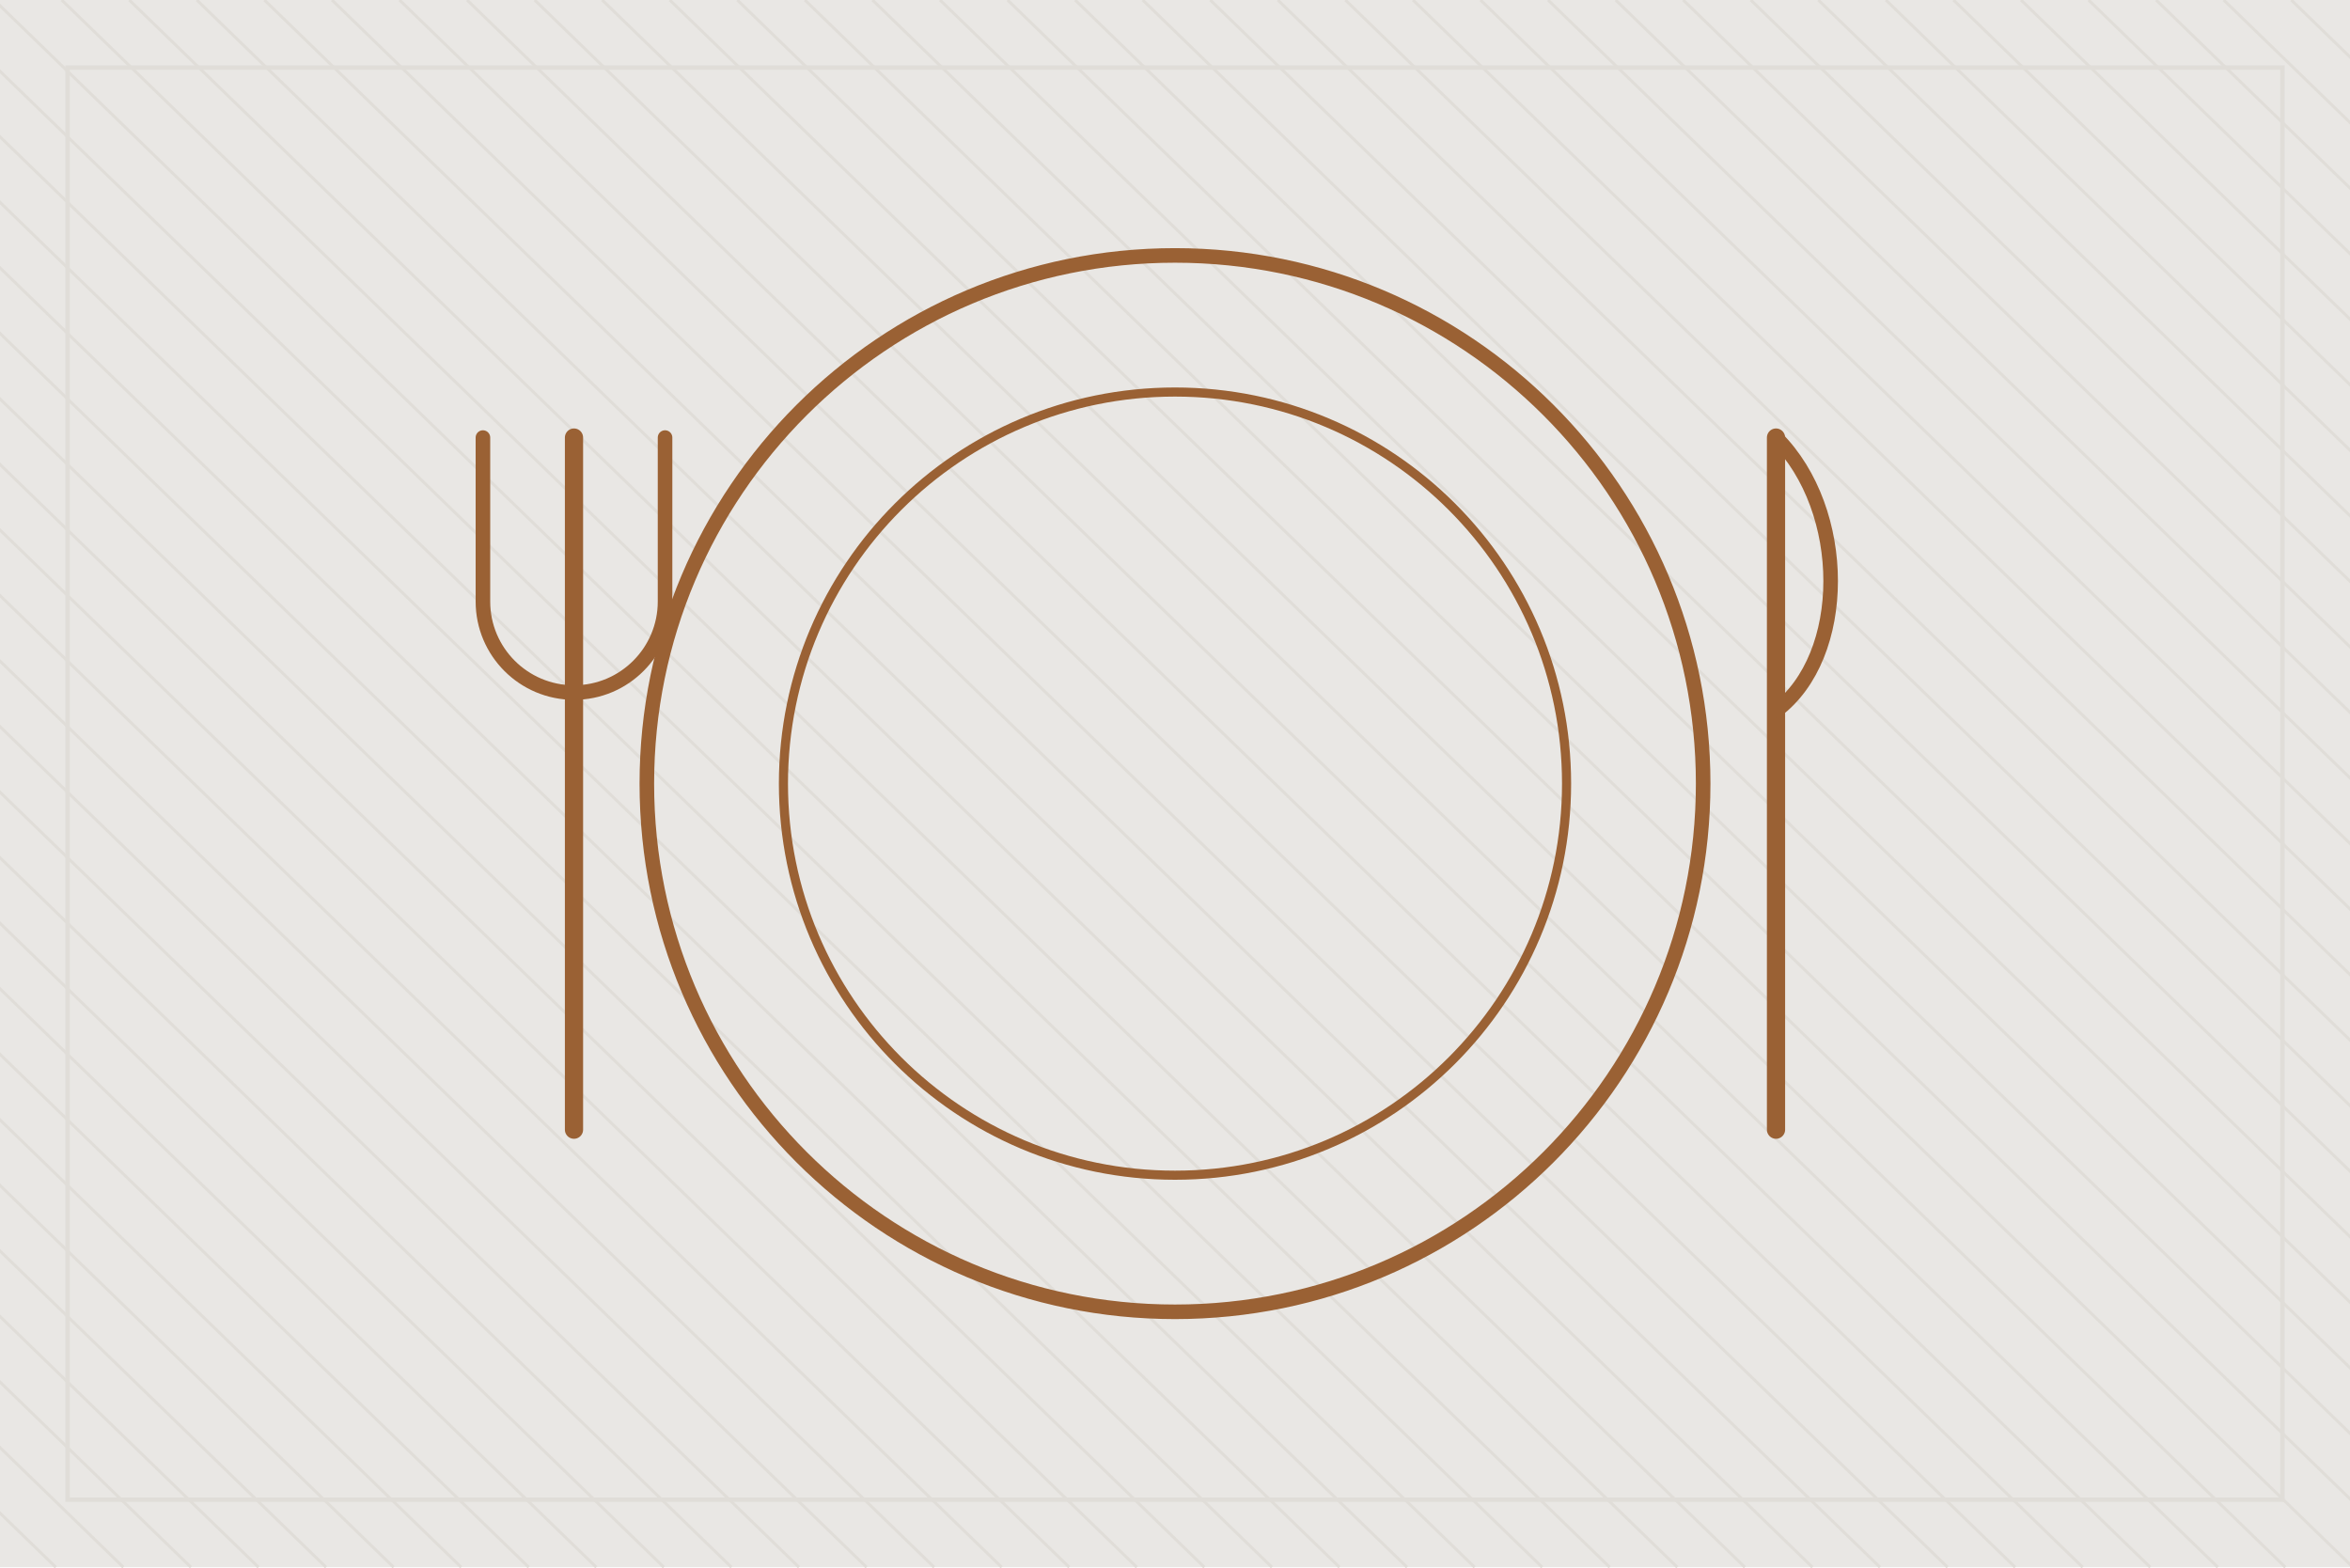
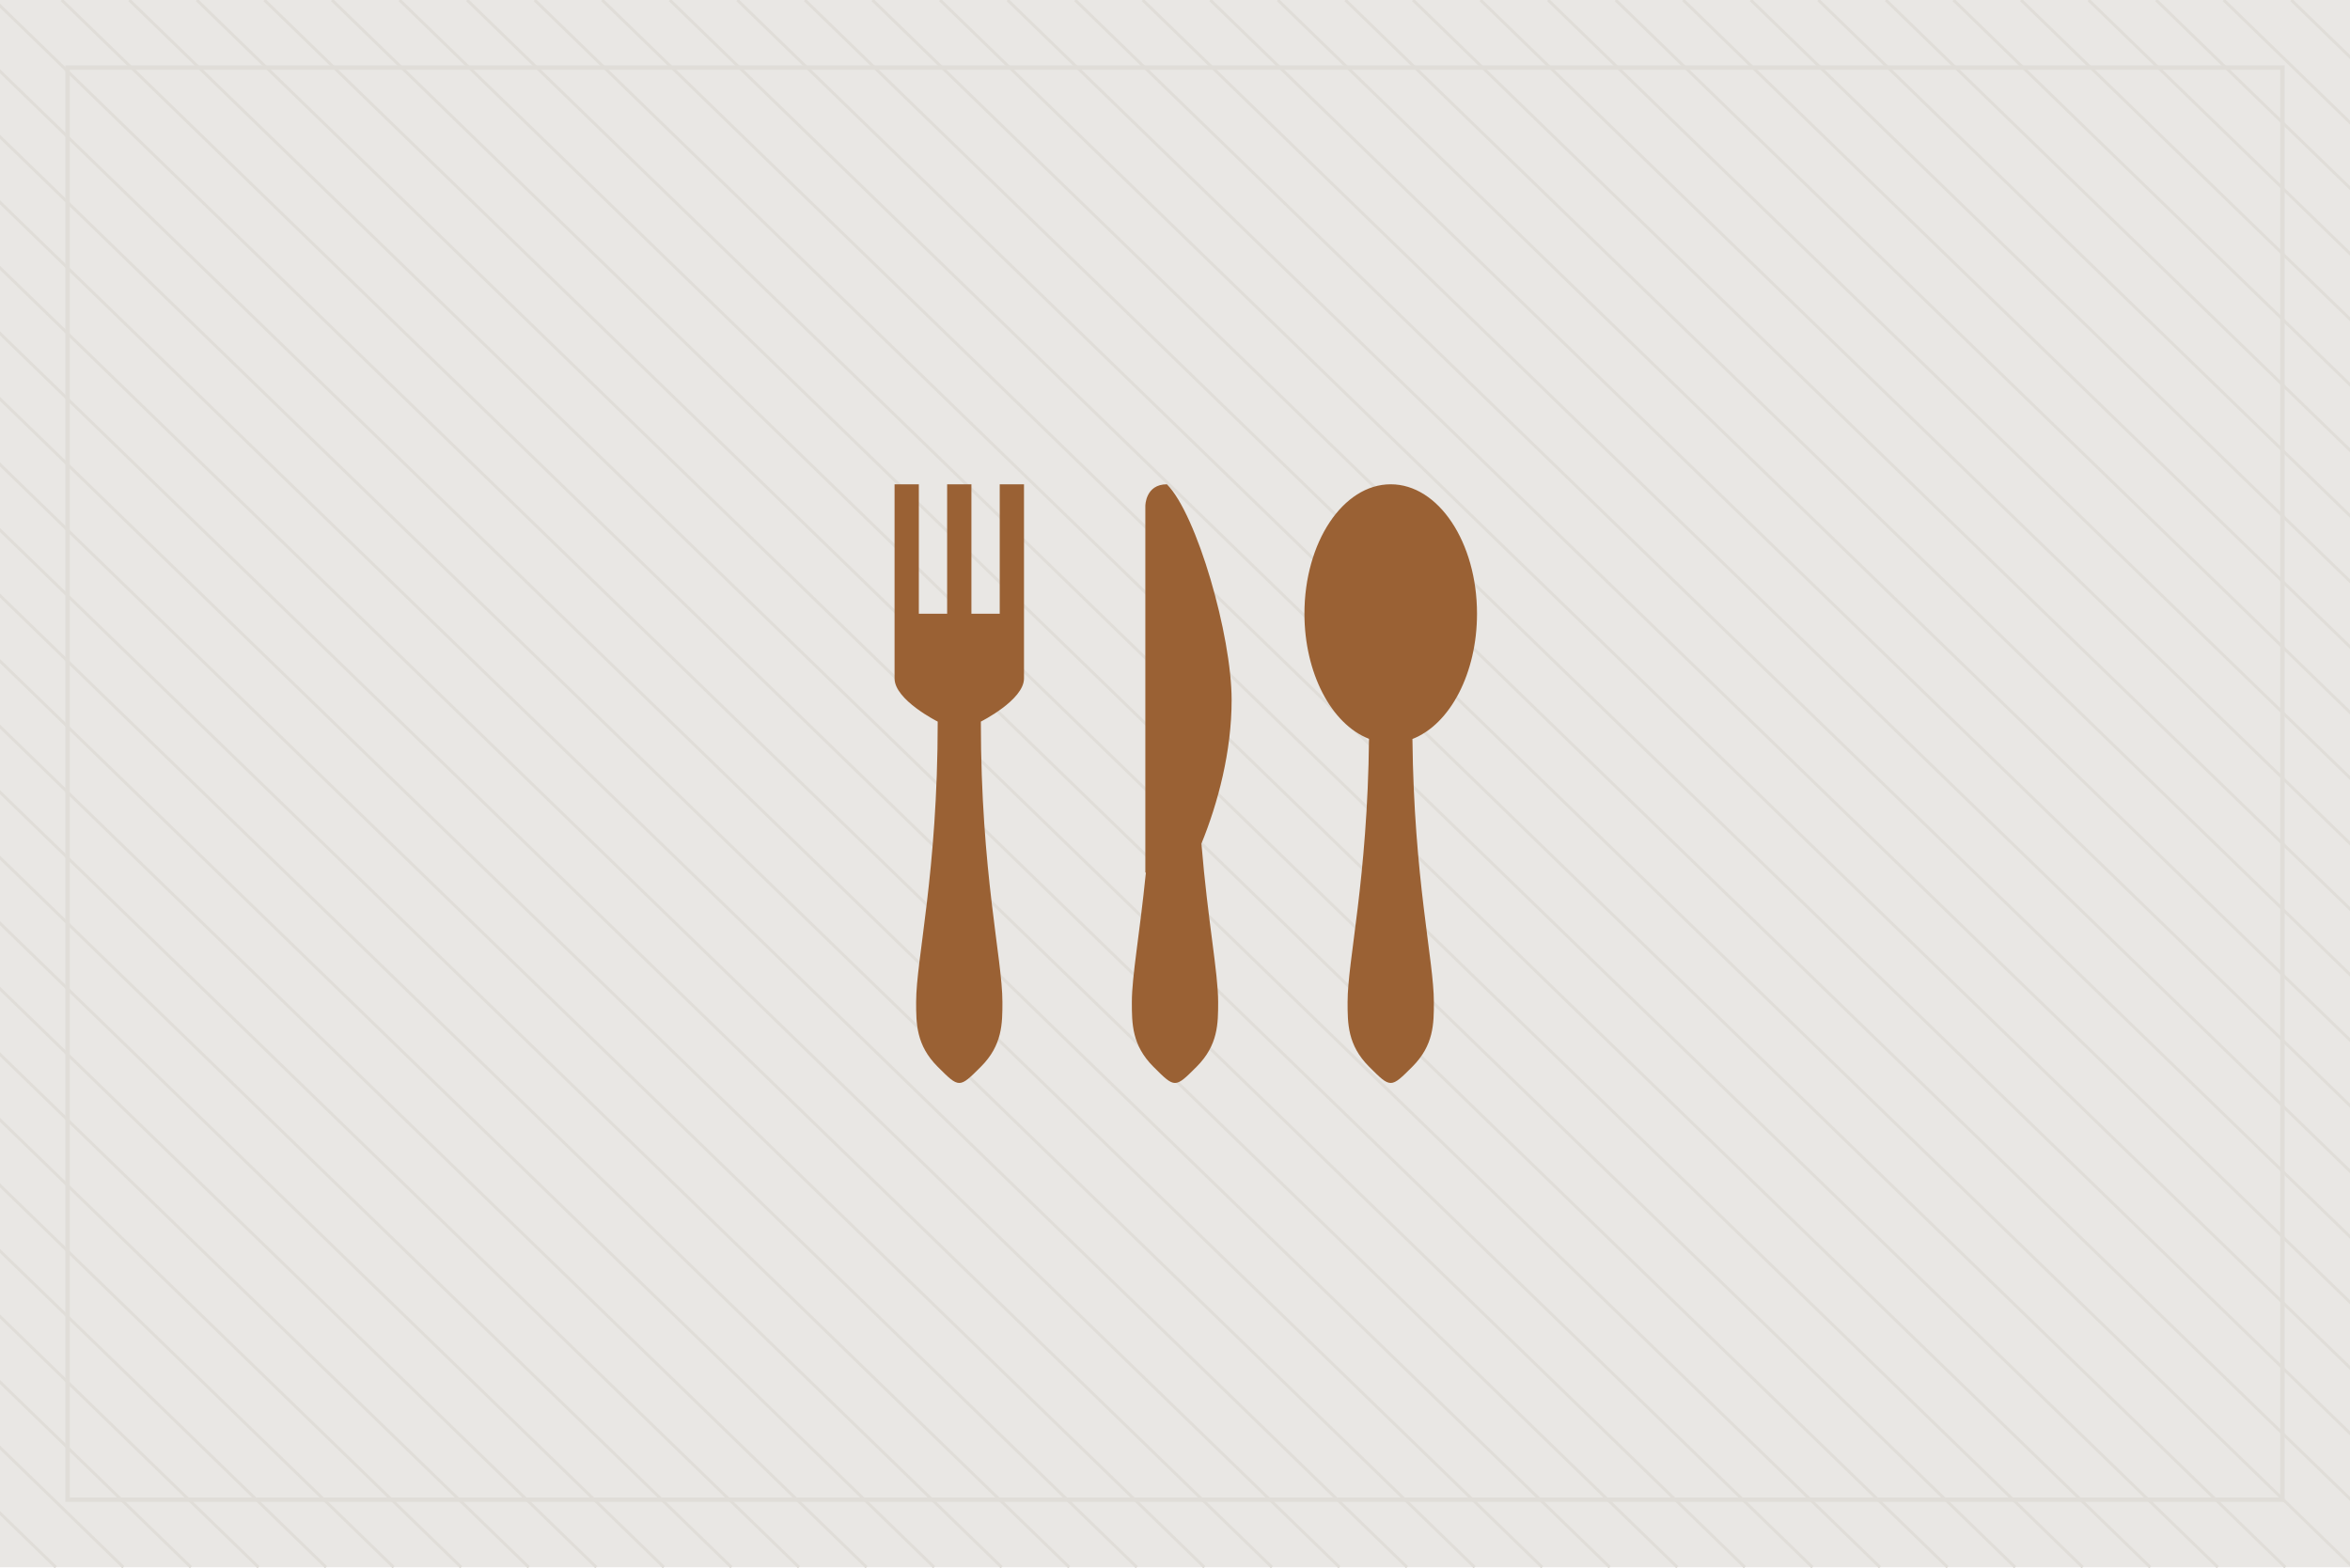
<svg xmlns="http://www.w3.org/2000/svg" width="1600" height="1067" viewBox="0 0 1600 1067">
  <rect width="1600" height="1067" fill="#e9e7e4" />
  <line x1="-1200" y1="0" x2="-100" y2="1067" stroke="#e0ddd8" stroke-width="2" />
  <line x1="-1154" y1="0" x2="-54" y2="1067" stroke="#e0ddd8" stroke-width="2" />
  <line x1="-1108" y1="0" x2="-8" y2="1067" stroke="#e0ddd8" stroke-width="2" />
  <line x1="-1062" y1="0" x2="38" y2="1067" stroke="#e0ddd8" stroke-width="2" />
  <line x1="-1016" y1="0" x2="84" y2="1067" stroke="#e0ddd8" stroke-width="2" />
  <line x1="-970" y1="0" x2="130" y2="1067" stroke="#e0ddd8" stroke-width="2" />
  <line x1="-924" y1="0" x2="176" y2="1067" stroke="#e0ddd8" stroke-width="2" />
  <line x1="-878" y1="0" x2="222" y2="1067" stroke="#e0ddd8" stroke-width="2" />
  <line x1="-832" y1="0" x2="268" y2="1067" stroke="#e0ddd8" stroke-width="2" />
  <line x1="-786" y1="0" x2="314" y2="1067" stroke="#e0ddd8" stroke-width="2" />
  <line x1="-740" y1="0" x2="360" y2="1067" stroke="#e0ddd8" stroke-width="2" />
  <line x1="-694" y1="0" x2="406" y2="1067" stroke="#e0ddd8" stroke-width="2" />
  <line x1="-648" y1="0" x2="452" y2="1067" stroke="#e0ddd8" stroke-width="2" />
  <line x1="-602" y1="0" x2="498" y2="1067" stroke="#e0ddd8" stroke-width="2" />
  <line x1="-556" y1="0" x2="544" y2="1067" stroke="#e0ddd8" stroke-width="2" />
  <line x1="-510" y1="0" x2="590" y2="1067" stroke="#e0ddd8" stroke-width="2" />
  <line x1="-464" y1="0" x2="636" y2="1067" stroke="#e0ddd8" stroke-width="2" />
  <line x1="-418" y1="0" x2="682" y2="1067" stroke="#e0ddd8" stroke-width="2" />
  <line x1="-372" y1="0" x2="728" y2="1067" stroke="#e0ddd8" stroke-width="2" />
  <line x1="-326" y1="0" x2="774" y2="1067" stroke="#e0ddd8" stroke-width="2" />
  <line x1="-280" y1="0" x2="820" y2="1067" stroke="#e0ddd8" stroke-width="2" />
  <line x1="-234" y1="0" x2="866" y2="1067" stroke="#e0ddd8" stroke-width="2" />
  <line x1="-188" y1="0" x2="912" y2="1067" stroke="#e0ddd8" stroke-width="2" />
  <line x1="-142" y1="0" x2="958" y2="1067" stroke="#e0ddd8" stroke-width="2" />
  <line x1="-96" y1="0" x2="1004" y2="1067" stroke="#e0ddd8" stroke-width="2" />
  <line x1="-50" y1="0" x2="1050" y2="1067" stroke="#e0ddd8" stroke-width="2" />
  <line x1="-4" y1="0" x2="1096" y2="1067" stroke="#e0ddd8" stroke-width="2" />
  <line x1="42" y1="0" x2="1142" y2="1067" stroke="#e0ddd8" stroke-width="2" />
  <line x1="88" y1="0" x2="1188" y2="1067" stroke="#e0ddd8" stroke-width="2" />
  <line x1="134" y1="0" x2="1234" y2="1067" stroke="#e0ddd8" stroke-width="2" />
  <line x1="180" y1="0" x2="1280" y2="1067" stroke="#e0ddd8" stroke-width="2" />
  <line x1="226" y1="0" x2="1326" y2="1067" stroke="#e0ddd8" stroke-width="2" />
  <line x1="272" y1="0" x2="1372" y2="1067" stroke="#e0ddd8" stroke-width="2" />
  <line x1="318" y1="0" x2="1418" y2="1067" stroke="#e0ddd8" stroke-width="2" />
  <line x1="364" y1="0" x2="1464" y2="1067" stroke="#e0ddd8" stroke-width="2" />
  <line x1="410" y1="0" x2="1510" y2="1067" stroke="#e0ddd8" stroke-width="2" />
  <line x1="456" y1="0" x2="1556" y2="1067" stroke="#e0ddd8" stroke-width="2" />
  <line x1="502" y1="0" x2="1602" y2="1067" stroke="#e0ddd8" stroke-width="2" />
  <line x1="548" y1="0" x2="1648" y2="1067" stroke="#e0ddd8" stroke-width="2" />
  <line x1="594" y1="0" x2="1694" y2="1067" stroke="#e0ddd8" stroke-width="2" />
  <line x1="640" y1="0" x2="1740" y2="1067" stroke="#e0ddd8" stroke-width="2" />
  <line x1="686" y1="0" x2="1786" y2="1067" stroke="#e0ddd8" stroke-width="2" />
  <line x1="732" y1="0" x2="1832" y2="1067" stroke="#e0ddd8" stroke-width="2" />
  <line x1="778" y1="0" x2="1878" y2="1067" stroke="#e0ddd8" stroke-width="2" />
  <line x1="824" y1="0" x2="1924" y2="1067" stroke="#e0ddd8" stroke-width="2" />
  <line x1="870" y1="0" x2="1970" y2="1067" stroke="#e0ddd8" stroke-width="2" />
  <line x1="916" y1="0" x2="2016" y2="1067" stroke="#e0ddd8" stroke-width="2" />
  <line x1="962" y1="0" x2="2062" y2="1067" stroke="#e0ddd8" stroke-width="2" />
  <line x1="1008" y1="0" x2="2108" y2="1067" stroke="#e0ddd8" stroke-width="2" />
  <line x1="1054" y1="0" x2="2154" y2="1067" stroke="#e0ddd8" stroke-width="2" />
  <line x1="1100" y1="0" x2="2200" y2="1067" stroke="#e0ddd8" stroke-width="2" />
  <line x1="1146" y1="0" x2="2246" y2="1067" stroke="#e0ddd8" stroke-width="2" />
  <line x1="1192" y1="0" x2="2292" y2="1067" stroke="#e0ddd8" stroke-width="2" />
  <line x1="1238" y1="0" x2="2338" y2="1067" stroke="#e0ddd8" stroke-width="2" />
  <line x1="1284" y1="0" x2="2384" y2="1067" stroke="#e0ddd8" stroke-width="2" />
  <line x1="1330" y1="0" x2="2430" y2="1067" stroke="#e0ddd8" stroke-width="2" />
  <line x1="1376" y1="0" x2="2476" y2="1067" stroke="#e0ddd8" stroke-width="2" />
  <line x1="1422" y1="0" x2="2522" y2="1067" stroke="#e0ddd8" stroke-width="2" />
  <line x1="1468" y1="0" x2="2568" y2="1067" stroke="#e0ddd8" stroke-width="2" />
  <line x1="1514" y1="0" x2="2614" y2="1067" stroke="#e0ddd8" stroke-width="2" />
  <line x1="1560" y1="0" x2="2660" y2="1067" stroke="#e0ddd8" stroke-width="2" />
  <line x1="1606" y1="0" x2="2706" y2="1067" stroke="#e0ddd8" stroke-width="2" />
  <line x1="1652" y1="0" x2="2752" y2="1067" stroke="#e0ddd8" stroke-width="2" />
  <line x1="1698" y1="0" x2="2798" y2="1067" stroke="#e0ddd8" stroke-width="2" />
  <line x1="1744" y1="0" x2="2844" y2="1067" stroke="#e0ddd8" stroke-width="2" />
  <line x1="1790" y1="0" x2="2890" y2="1067" stroke="#e0ddd8" stroke-width="2" />
  <rect x="46" y="46" width="1508" height="975" fill="none" stroke="#e0ddd8" stroke-width="3" />
-   <g transform="translate(800.0,533.5) scale(1.24)" fill="none" stroke="#9a6134" stroke-width="8" stroke-linecap="round" stroke-linejoin="round">
-     <circle cx="0" cy="0" r="290" />
-     <circle cx="0" cy="0" r="215" stroke-width="5" />
-     <path d="M330,-190 v380" stroke-width="10" />
-     <path d="M330,-190 c40,40 40,120 0,150" />
-     <path d="M-330,-190 v380" stroke-width="10" />
-     <path d="M-380,-190 v90 a50,50 0 0 0 100,0 v-90" />
+   <g transform="translate(565.0,298.5) scale(0.91797)">
+     <path fill="#9a6134" d="M48 34v144c0 16 32 32 32 32 0 112-16 176-16 208 0 16 0 32 16 48s16 16 32 0 16-32 16-48c0-32-16-96-16-208 0 0 32-16 32-32V34h-18v96h-21V34H87v96H66V34H48zm202 0c-16 0-16 16-16 16v272h.4c-4.6 45.8-10.4 76.8-10.4 96 0 16 0 32 16 48s16 16 32 0 16-32 16-48c0-22.1-7.6-59.5-12.4-117.5C287.9 270.4 298 232.2 298 194c0-48-25.8-137.6-48-160zm166 0a64 96 0 0 0-64 96 64 96 0 0 0 47.9 92.8C398.8 326.9 384 387.2 384 418c0 16 0 32 16 48s16 16 32 0 16-32 16-48c0-30.8-14.8-91.1-15.9-195.1A64 96 0 0 0 480 130a64 96 0 0 0-64-96z" />
  </g>
</svg>
